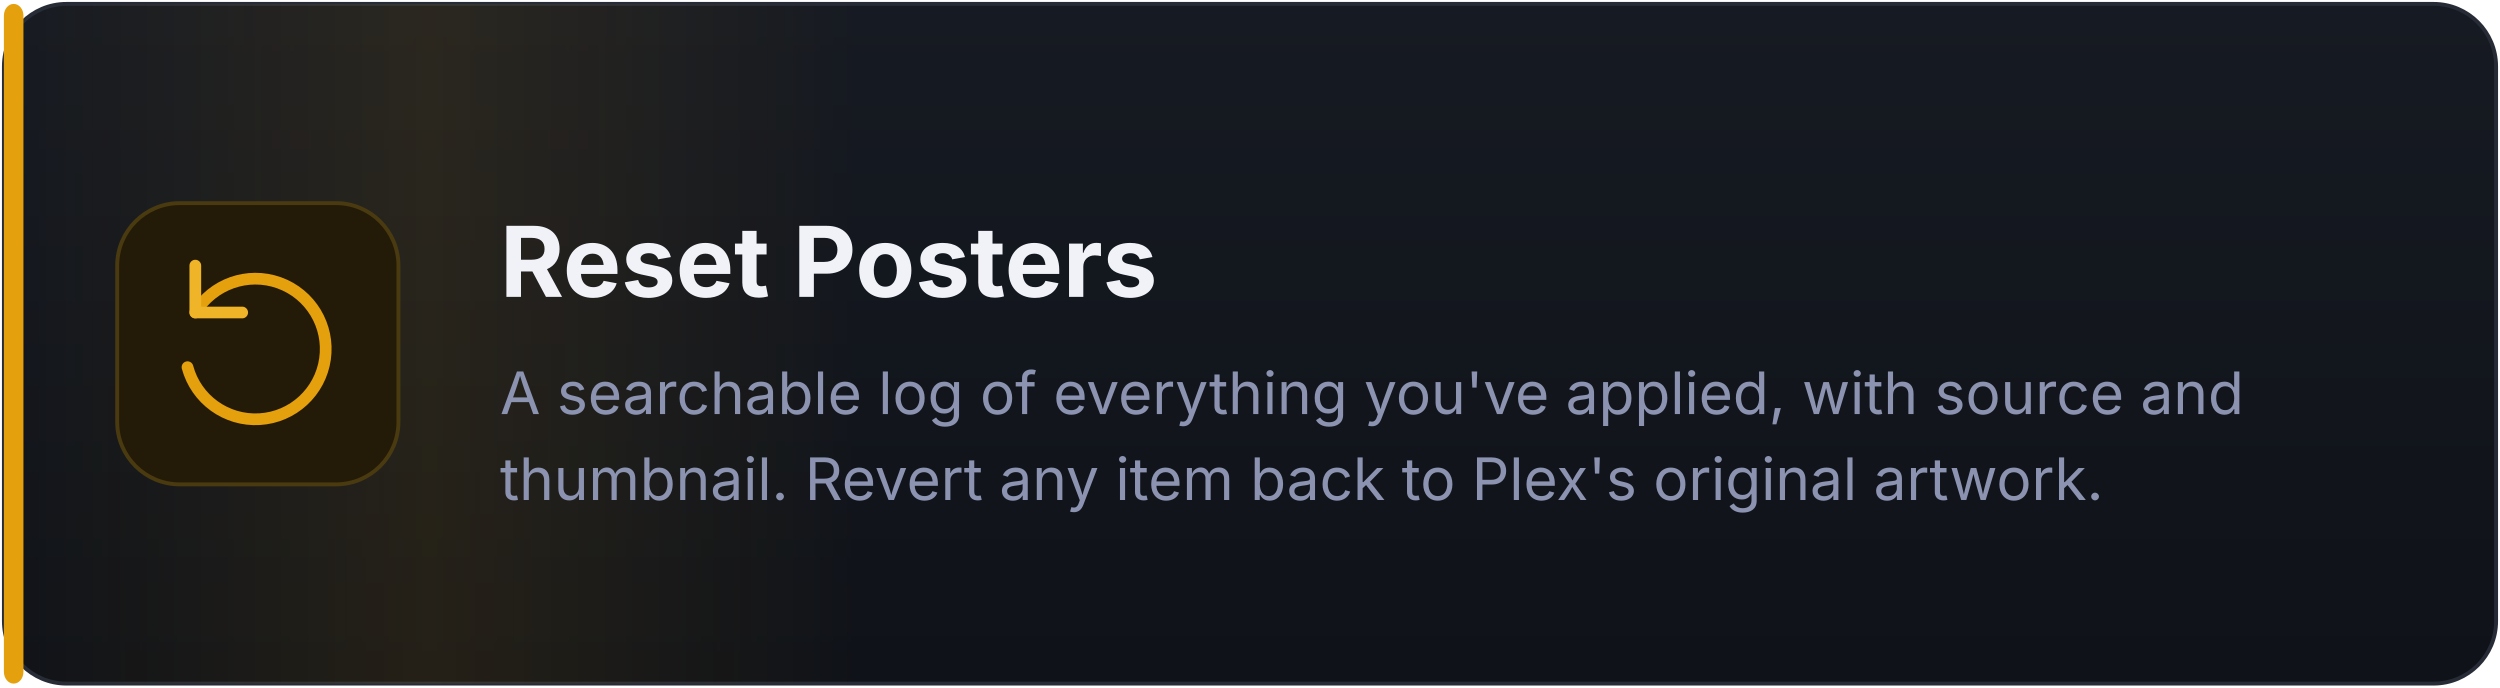
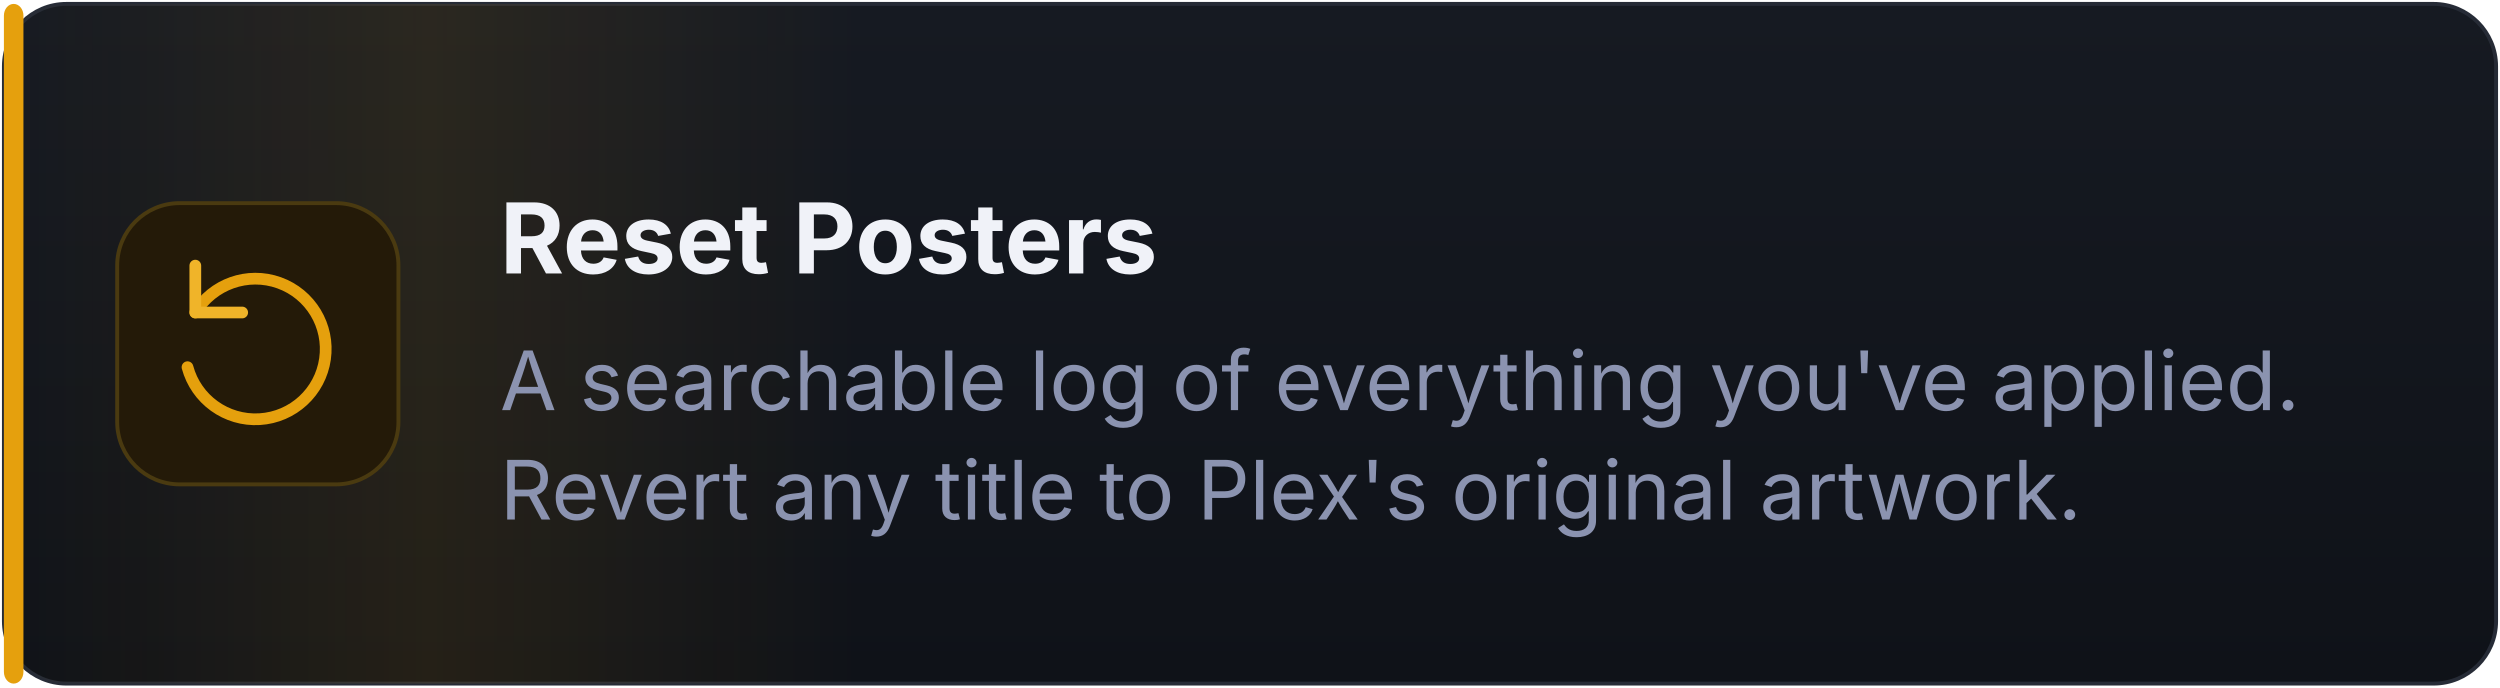
<svg xmlns="http://www.w3.org/2000/svg" width="640" height="176" viewBox="0 0 640 176" fill="none" role="img" aria-label="Reset Posters">
  <defs>
    <linearGradient id="bg" x1="0" y1="0" x2="0" y2="1">
      <stop offset="0" stop-color="#161a22" />
      <stop offset="1" stop-color="#0f1218" />
    </linearGradient>
    <linearGradient id="shine" x1="0" y1="0" x2="1" y2="0">
      <stop offset="0" stop-color="#e5a00d" stop-opacity="0" />
      <stop offset=".5" stop-color="#e5a00d" stop-opacity=".10" />
      <stop offset="1" stop-color="#e5a00d" stop-opacity="0" />
    </linearGradient>
    <clipPath id="card">
      <rect x="1" y="1" width="638" height="174" rx="16" />
    </clipPath>
    <style>
      @keyframes sweep{0%{transform:translateX(-300px)}55%,100%{transform:translateX(760px)}}
      @keyframes glow{0%,100%{opacity:.9}50%{opacity:1}}
      @keyframes rot{0%{transform:rotate(0)}100%{transform:rotate(-360deg)}}
      .sweep{animation:sweep 6s ease-in-out 3.2s infinite}
      .tile{animation:glow 3s ease-in-out infinite}
      .rot{transform-origin:66px 88px;animation:rot 5s ease-in-out infinite}
+       @media (prefers-reduced-motion: reduce){*{animation:none!important}}
    </style>
  </defs>
  <rect x="1" y="1" width="638" height="174" rx="16" fill="url(#bg)" stroke="#262b36" />
  <g clip-path="url(#card)">
    <rect class="sweep" x="0" y="0" width="220" height="176" fill="url(#shine)" />
  </g>
  <rect x="1" y="1" width="5" height="174" rx="3" fill="#e5a00d" />
  <g class="tile">
    <rect x="30" y="52" width="72" height="72" rx="16" fill="#241a08" stroke="#4a3a10" />
    <g class="rot">
      <path d="M50 80 a18 18 0 1 1 -2 14" fill="none" stroke="#e5a00d" stroke-width="3" stroke-linecap="round" />
      <path d="M50 68 v12 h12" fill="none" stroke="#f0b429" stroke-width="3" stroke-linecap="round" stroke-linejoin="round" />
    </g>
  </g>
-   <text x="128" y="76" font-family="Segoe UI, Inter, sans-serif" font-size="25" font-weight="700" fill="#f0f2f8">Reset Posters</text>
-   <text x="128" y="106" font-family="Segoe UI, Inter, sans-serif" font-size="15" fill="#8b93b0">A searchable log of everything you've applied, with source and</text>
-   <text x="128" y="128" font-family="Segoe UI, Inter, sans-serif" font-size="15" fill="#8b93b0">thumbnail. Revert any item back to Plex's original artwork.</text>
+   <text x="128" y="70" font-family="Segoe UI, Inter, sans-serif" font-size="25" font-weight="700" fill="#f0f2f8">Reset Posters</text>
+   <text x="128" y="105" font-family="Segoe UI, Inter, sans-serif" font-size="21" fill="#8b93b0">A searchable log of everything you've applied.</text>
+   <text x="128" y="133" font-family="Segoe UI, Inter, sans-serif" font-size="21" fill="#8b93b0">Revert any title to Plex's original artwork.</text>
</svg>
